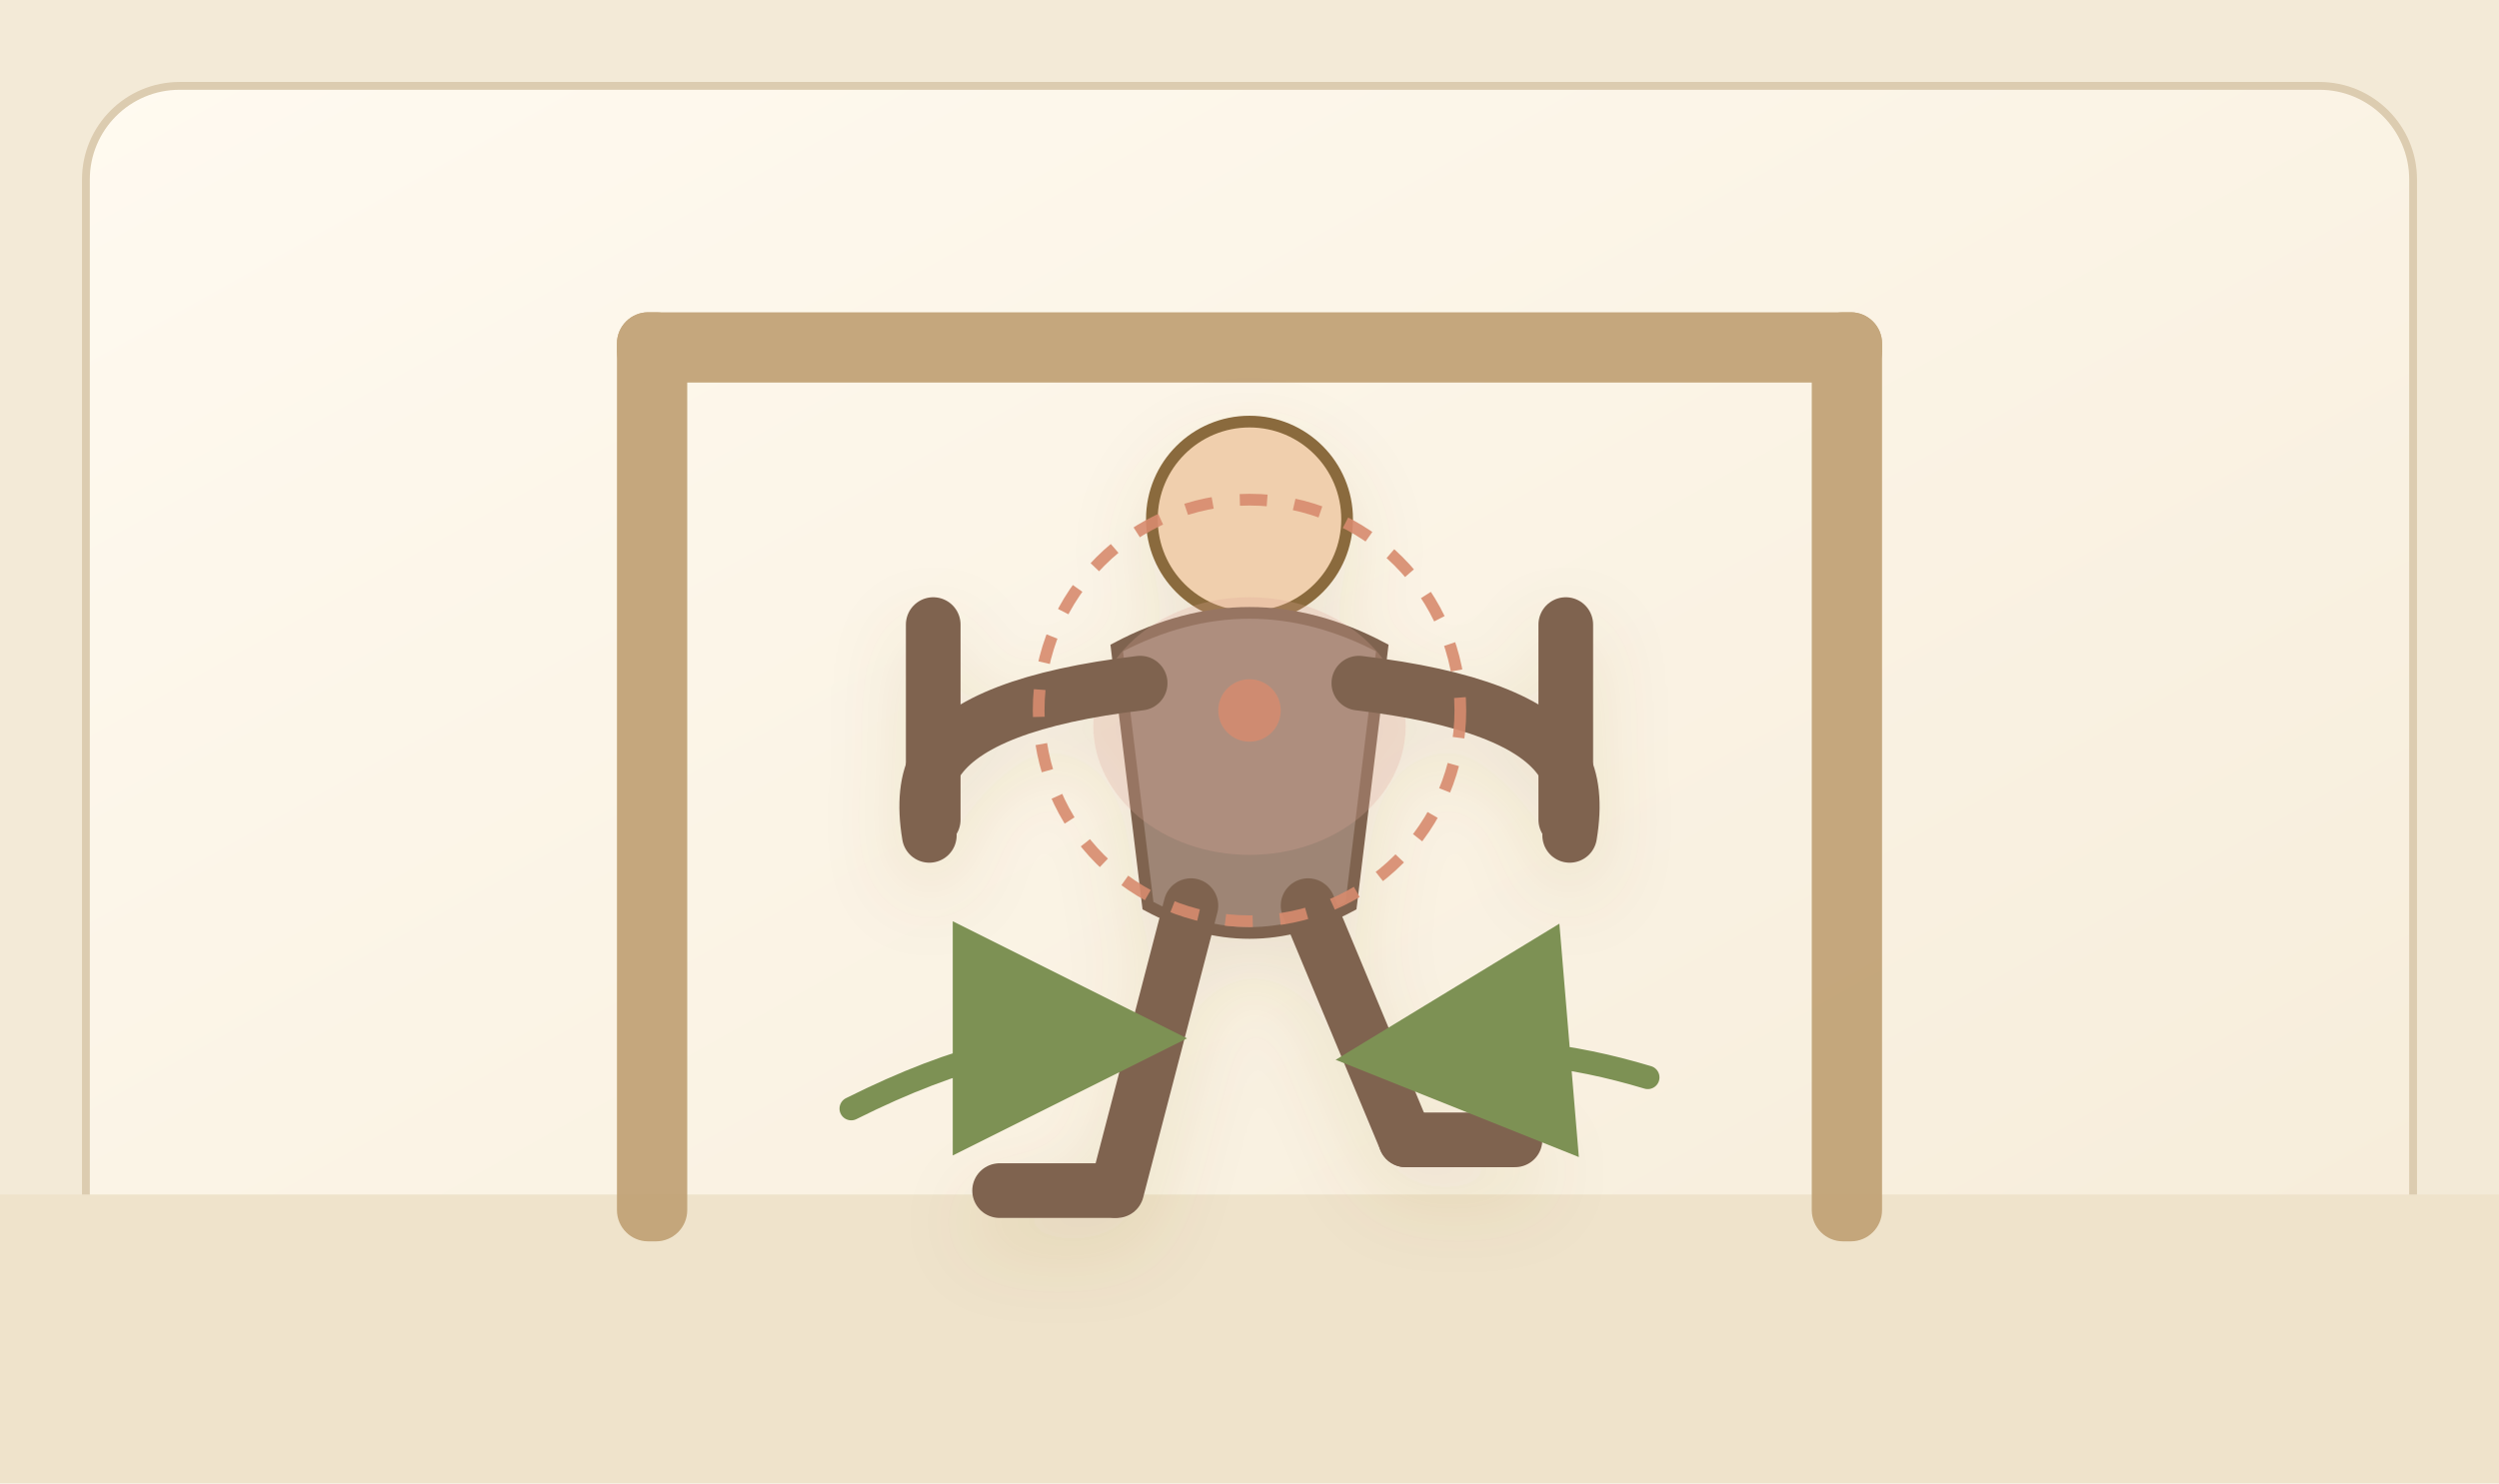
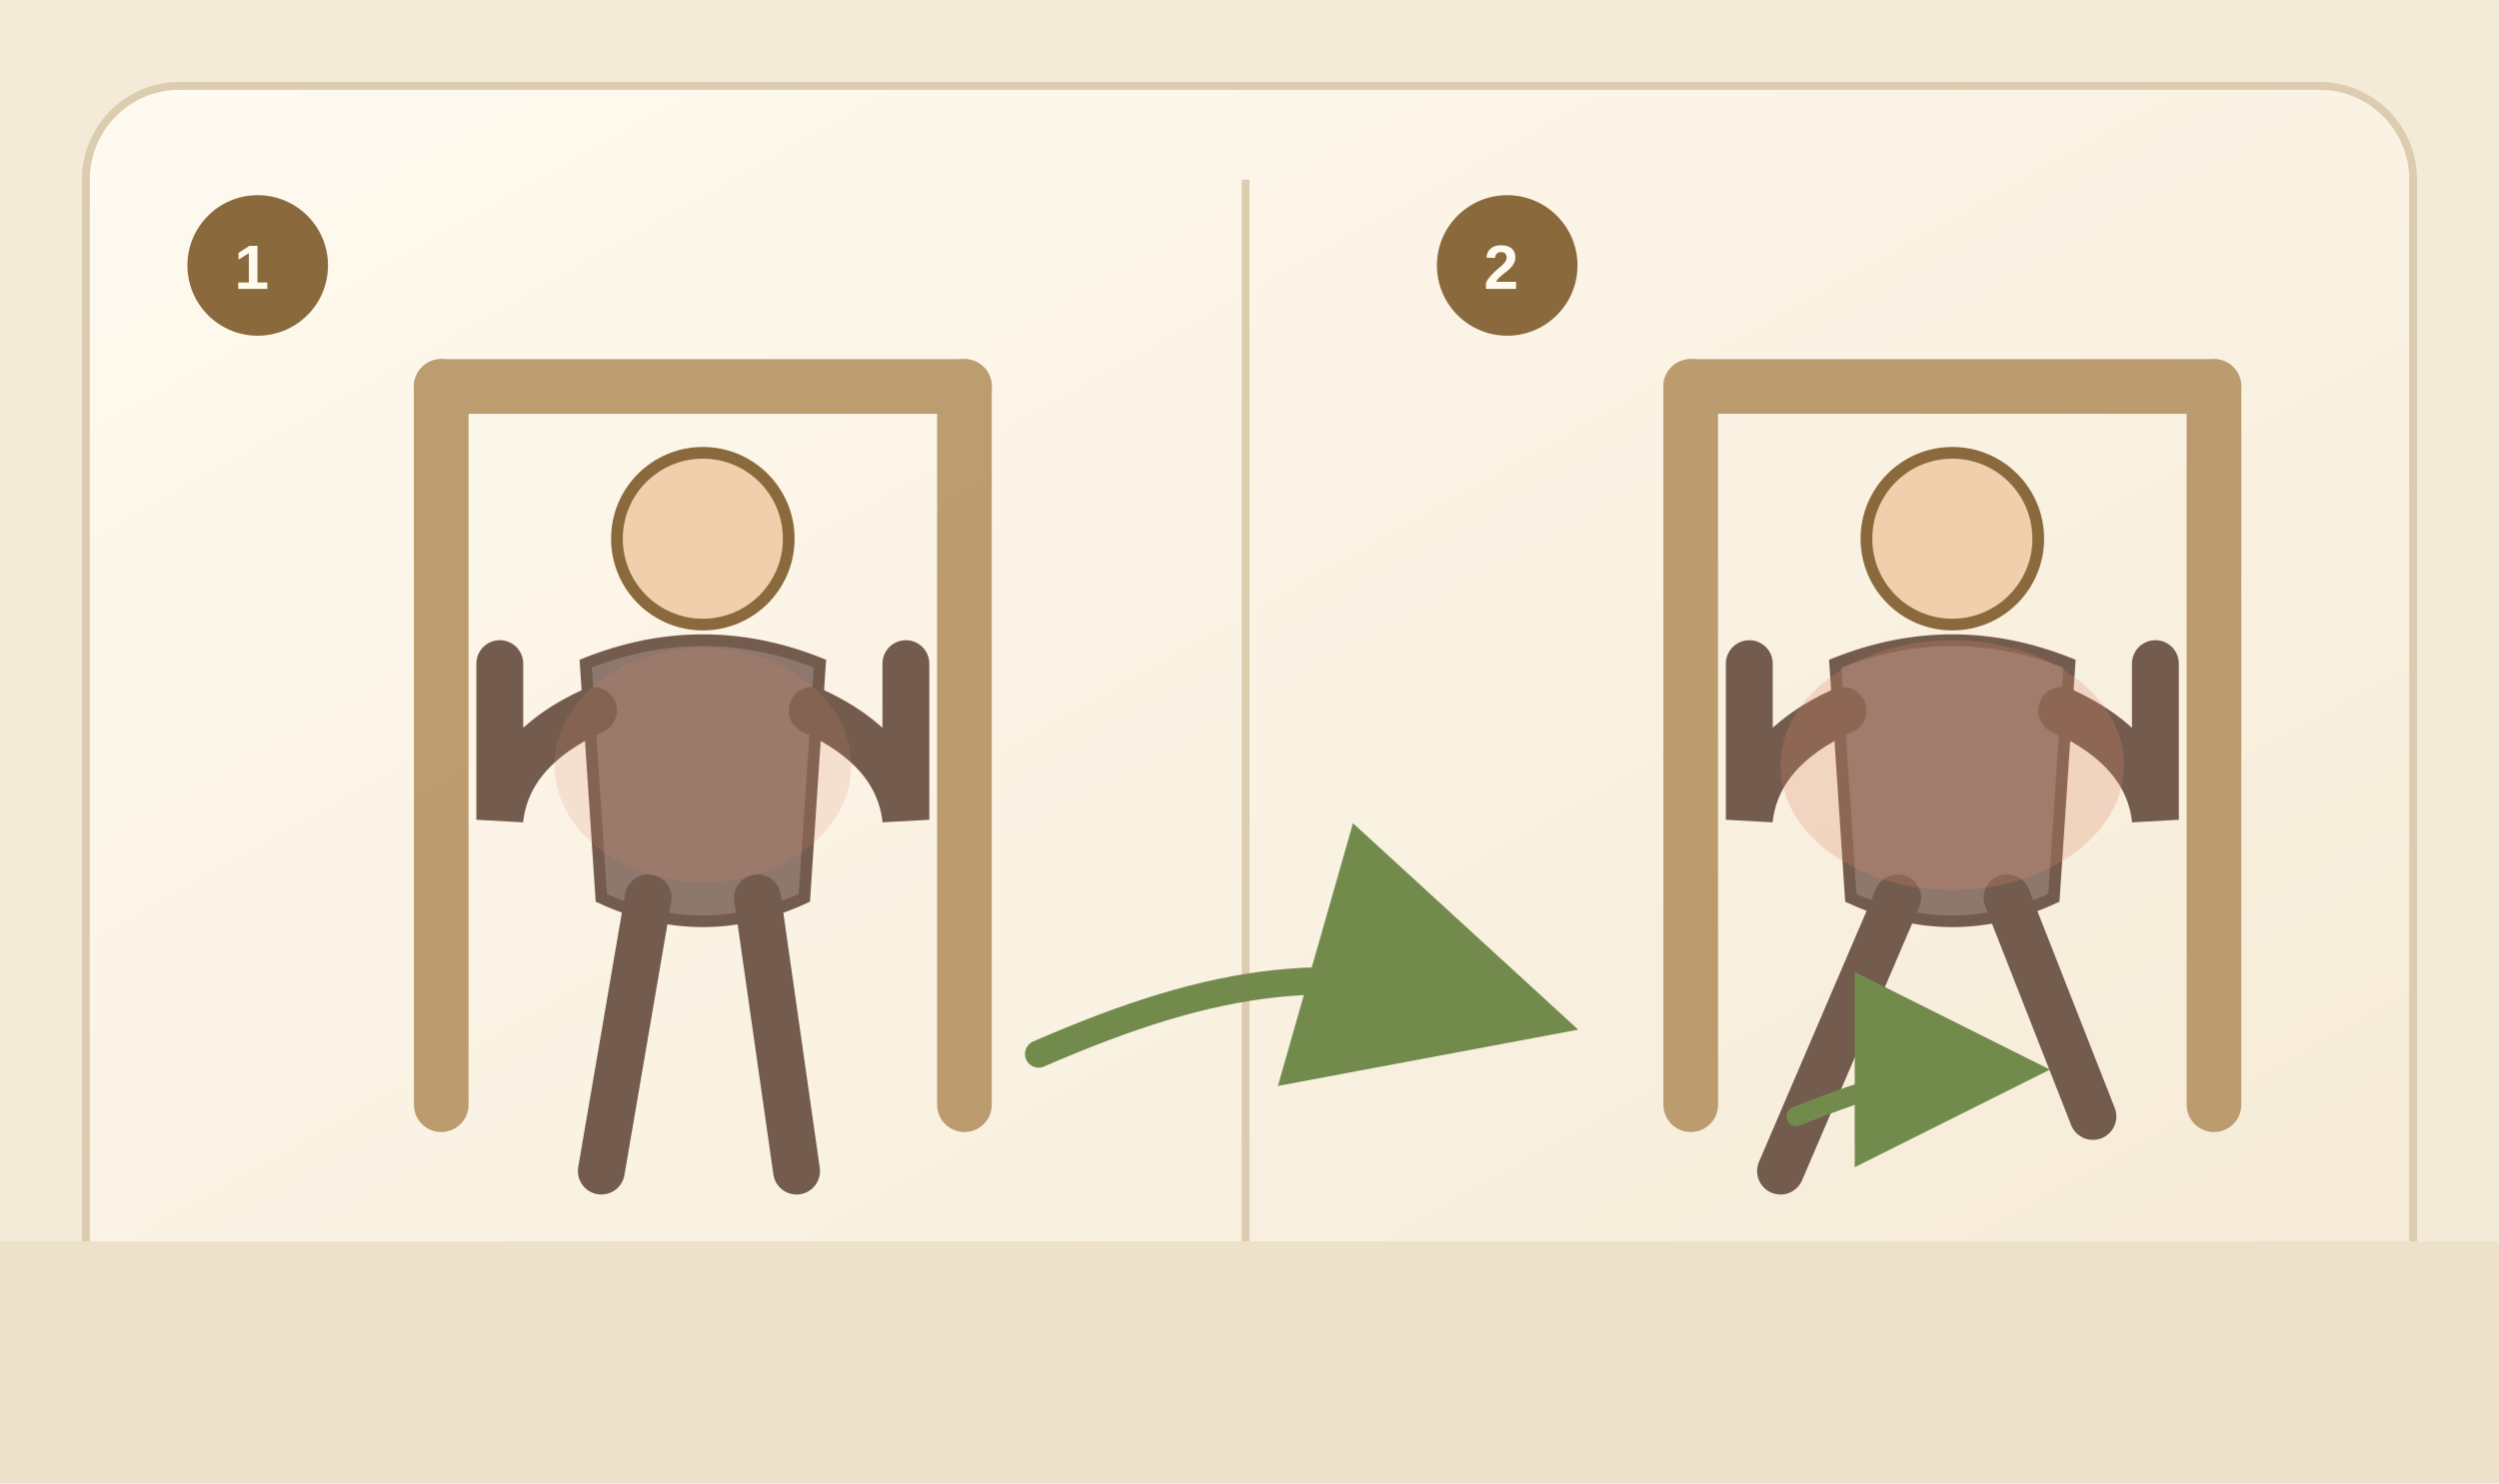
<svg xmlns="http://www.w3.org/2000/svg" width="640" height="380" viewBox="0 0 640 380">
  <defs>
    <linearGradient id="bg" x1="0" y1="0" x2="1" y2="1">
      <stop offset="0%" stop-color="#fffaf0" />
-       <stop offset="100%" stop-color="#f6ecd9" />
+       <stop offset="100%" stop-color="#f5ead6" />
    </linearGradient>
-     <filter id="shadow" x="-20%" y="-20%" width="140%" height="140%">
-       <feDropShadow dx="0" dy="8" stdDeviation="10" flood-color="#8a6a3c" flood-opacity="0.12" />
-     </filter>
    <marker id="arrow" markerWidth="10" markerHeight="10" refX="7" refY="5" orient="auto">
-       <path d="M0,0 L10,5 L0,10 Z" fill="#7d9154" />
+       <path d="M0,0 L10,5 L0,10 Z" fill="#728b4c" />
    </marker>
  </defs>
  <rect width="640" height="380" fill="#f3ead7" />
  <rect x="22" y="22" width="596" height="336" rx="24" fill="url(#bg)" stroke="#dcccb0" stroke-width="2" />
-   <rect x="0" y="306" width="640" height="74" fill="#efe3cb" />
-   <g opacity="0.92">
-     <rect x="158" y="80" width="18" height="238" rx="8" fill="#c0a174" />
-     <rect x="464" y="80" width="18" height="238" rx="8" fill="#c0a174" />
-     <rect x="158" y="80" width="324" height="18" rx="8" fill="#c0a174" />
+   <rect x="318" y="46" width="2" height="288" fill="#dcccb0" stroke-dasharray="6 8" />
+   <rect x="0" y="318" width="640" height="62" fill="#eee1c9" />
+   <circle cx="66" cy="68" r="18" fill="#8a6a3c" />
+   <text x="60" y="74" font-family="Arial, sans-serif" font-size="16" font-weight="700" fill="#fffaf0">1</text>
+   <circle cx="386" cy="68" r="18" fill="#8a6a3c" />
+   <text x="380" y="74" font-family="Arial, sans-serif" font-size="16" font-weight="700" fill="#fffaf0">2</text>
+   <g opacity="0.95">
+     <rect x="106" y="92" width="14" height="198" rx="7" fill="#b99869" />
+     <rect x="240" y="92" width="14" height="198" rx="7" fill="#b99869" />
+     <rect x="106" y="92" width="148" height="14" rx="7" fill="#b99869" />
  </g>
-   <g filter="url(#shadow)">
-     <circle cx="320" cy="133" r="25" fill="#f0cfad" stroke="#8a6a3c" stroke-width="3" />
-     <path d="M286 166 Q320 148 354 166 L346 232 Q320 246 294 232 Z" fill="#9e8575" stroke="#7f6450" stroke-width="3" />
-     <ellipse cx="320" cy="186" rx="40" ry="33" fill="#dca596" opacity="0.26" />
-     <path d="M292 175 Q250 180 240 195 Q236 202 238 214" fill="none" stroke="#7f6450" stroke-width="14" stroke-linecap="round" />
-     <path d="M348 175 Q390 180 400 195 Q404 202 402 214" fill="none" stroke="#7f6450" stroke-width="14" stroke-linecap="round" />
-     <path d="M239 210 L239 160" fill="none" stroke="#7f6450" stroke-width="14" stroke-linecap="round" />
-     <path d="M401 210 L401 160" fill="none" stroke="#7f6450" stroke-width="14" stroke-linecap="round" />
-     <path d="M305 232 L286 305" fill="none" stroke="#7f6450" stroke-width="14" stroke-linecap="round" />
-     <path d="M335 232 L360 292" fill="none" stroke="#7f6450" stroke-width="14" stroke-linecap="round" />
-     <path d="M285 305 L256 305" fill="none" stroke="#7f6450" stroke-width="14" stroke-linecap="round" />
-     <path d="M360 292 L388 292" fill="none" stroke="#7f6450" stroke-width="14" stroke-linecap="round" />
+   <g opacity="0.95">
+     <rect x="426" y="92" width="14" height="198" rx="7" fill="#b99869" />
+     <rect x="560" y="92" width="14" height="198" rx="7" fill="#b99869" />
+     <rect x="426" y="92" width="148" height="14" rx="7" fill="#b99869" />
  </g>
-   <path d="M218 284 C246 270 266 266 286 266" fill="none" stroke="#7d9154" stroke-width="6" stroke-linecap="round" marker-end="url(#arrow)" />
-   <path d="M422 276 C402 270 384 268 360 270" fill="none" stroke="#7d9154" stroke-width="6" stroke-linecap="round" marker-end="url(#arrow)" />
-   <circle cx="320" cy="182" r="54" fill="none" stroke="#d78b6e" stroke-width="3" stroke-dasharray="7 7" opacity="0.9" />
-   <circle cx="320" cy="182" r="8" fill="#d78b6e" opacity="0.8" />
+   <g>
+     <circle cx="180" cy="138" r="22" fill="#f0cfad" stroke="#8a6a3c" stroke-width="3" />
+     <path d="M150 170 Q180 158 210 170 L206 230 Q180 242 154 230 Z" fill="#8e776c" stroke="#735b4d" stroke-width="3" />
+     <path d="M152 182 Q130 192 128 210 L128 170" fill="none" stroke="#735b4d" stroke-width="12" stroke-linecap="round" />
+     <path d="M208 182 Q230 192 232 210 L232 170" fill="none" stroke="#735b4d" stroke-width="12" stroke-linecap="round" />
+     <path d="M166 230 L154 300" fill="none" stroke="#735b4d" stroke-width="12" stroke-linecap="round" />
+     <path d="M194 230 L204 300" fill="none" stroke="#735b4d" stroke-width="12" stroke-linecap="round" />
+     <ellipse cx="180" cy="196" rx="38" ry="30" fill="#d98768" opacity="0.18" />
+   </g>
+   <g>
+     <circle cx="500" cy="138" r="22" fill="#f0cfad" stroke="#8a6a3c" stroke-width="3" />
+     <path d="M470 170 Q500 158 530 170 L526 230 Q500 242 474 230 Z" fill="#8e776c" stroke="#735b4d" stroke-width="3" />
+     <path d="M472 182 Q450 192 448 210 L448 170" fill="none" stroke="#735b4d" stroke-width="12" stroke-linecap="round" />
+     <path d="M528 182 Q550 192 552 210 L552 170" fill="none" stroke="#735b4d" stroke-width="12" stroke-linecap="round" />
+     <path d="M486 230 L456 300" fill="none" stroke="#735b4d" stroke-width="12" stroke-linecap="round" />
+     <path d="M514 230 L536 286" fill="none" stroke="#735b4d" stroke-width="12" stroke-linecap="round" />
+     <ellipse cx="500" cy="196" rx="44" ry="32" fill="#d98768" opacity="0.26" />
+   </g>
+   <path d="M266 270 C312 250 342 246 384 258" fill="none" stroke="#728b4c" stroke-width="7" stroke-linecap="round" marker-end="url(#arrow)" />
+   <path d="M460 286 C480 278 494 274 510 274" fill="none" stroke="#728b4c" stroke-width="5" stroke-linecap="round" marker-end="url(#arrow)" />
</svg>
